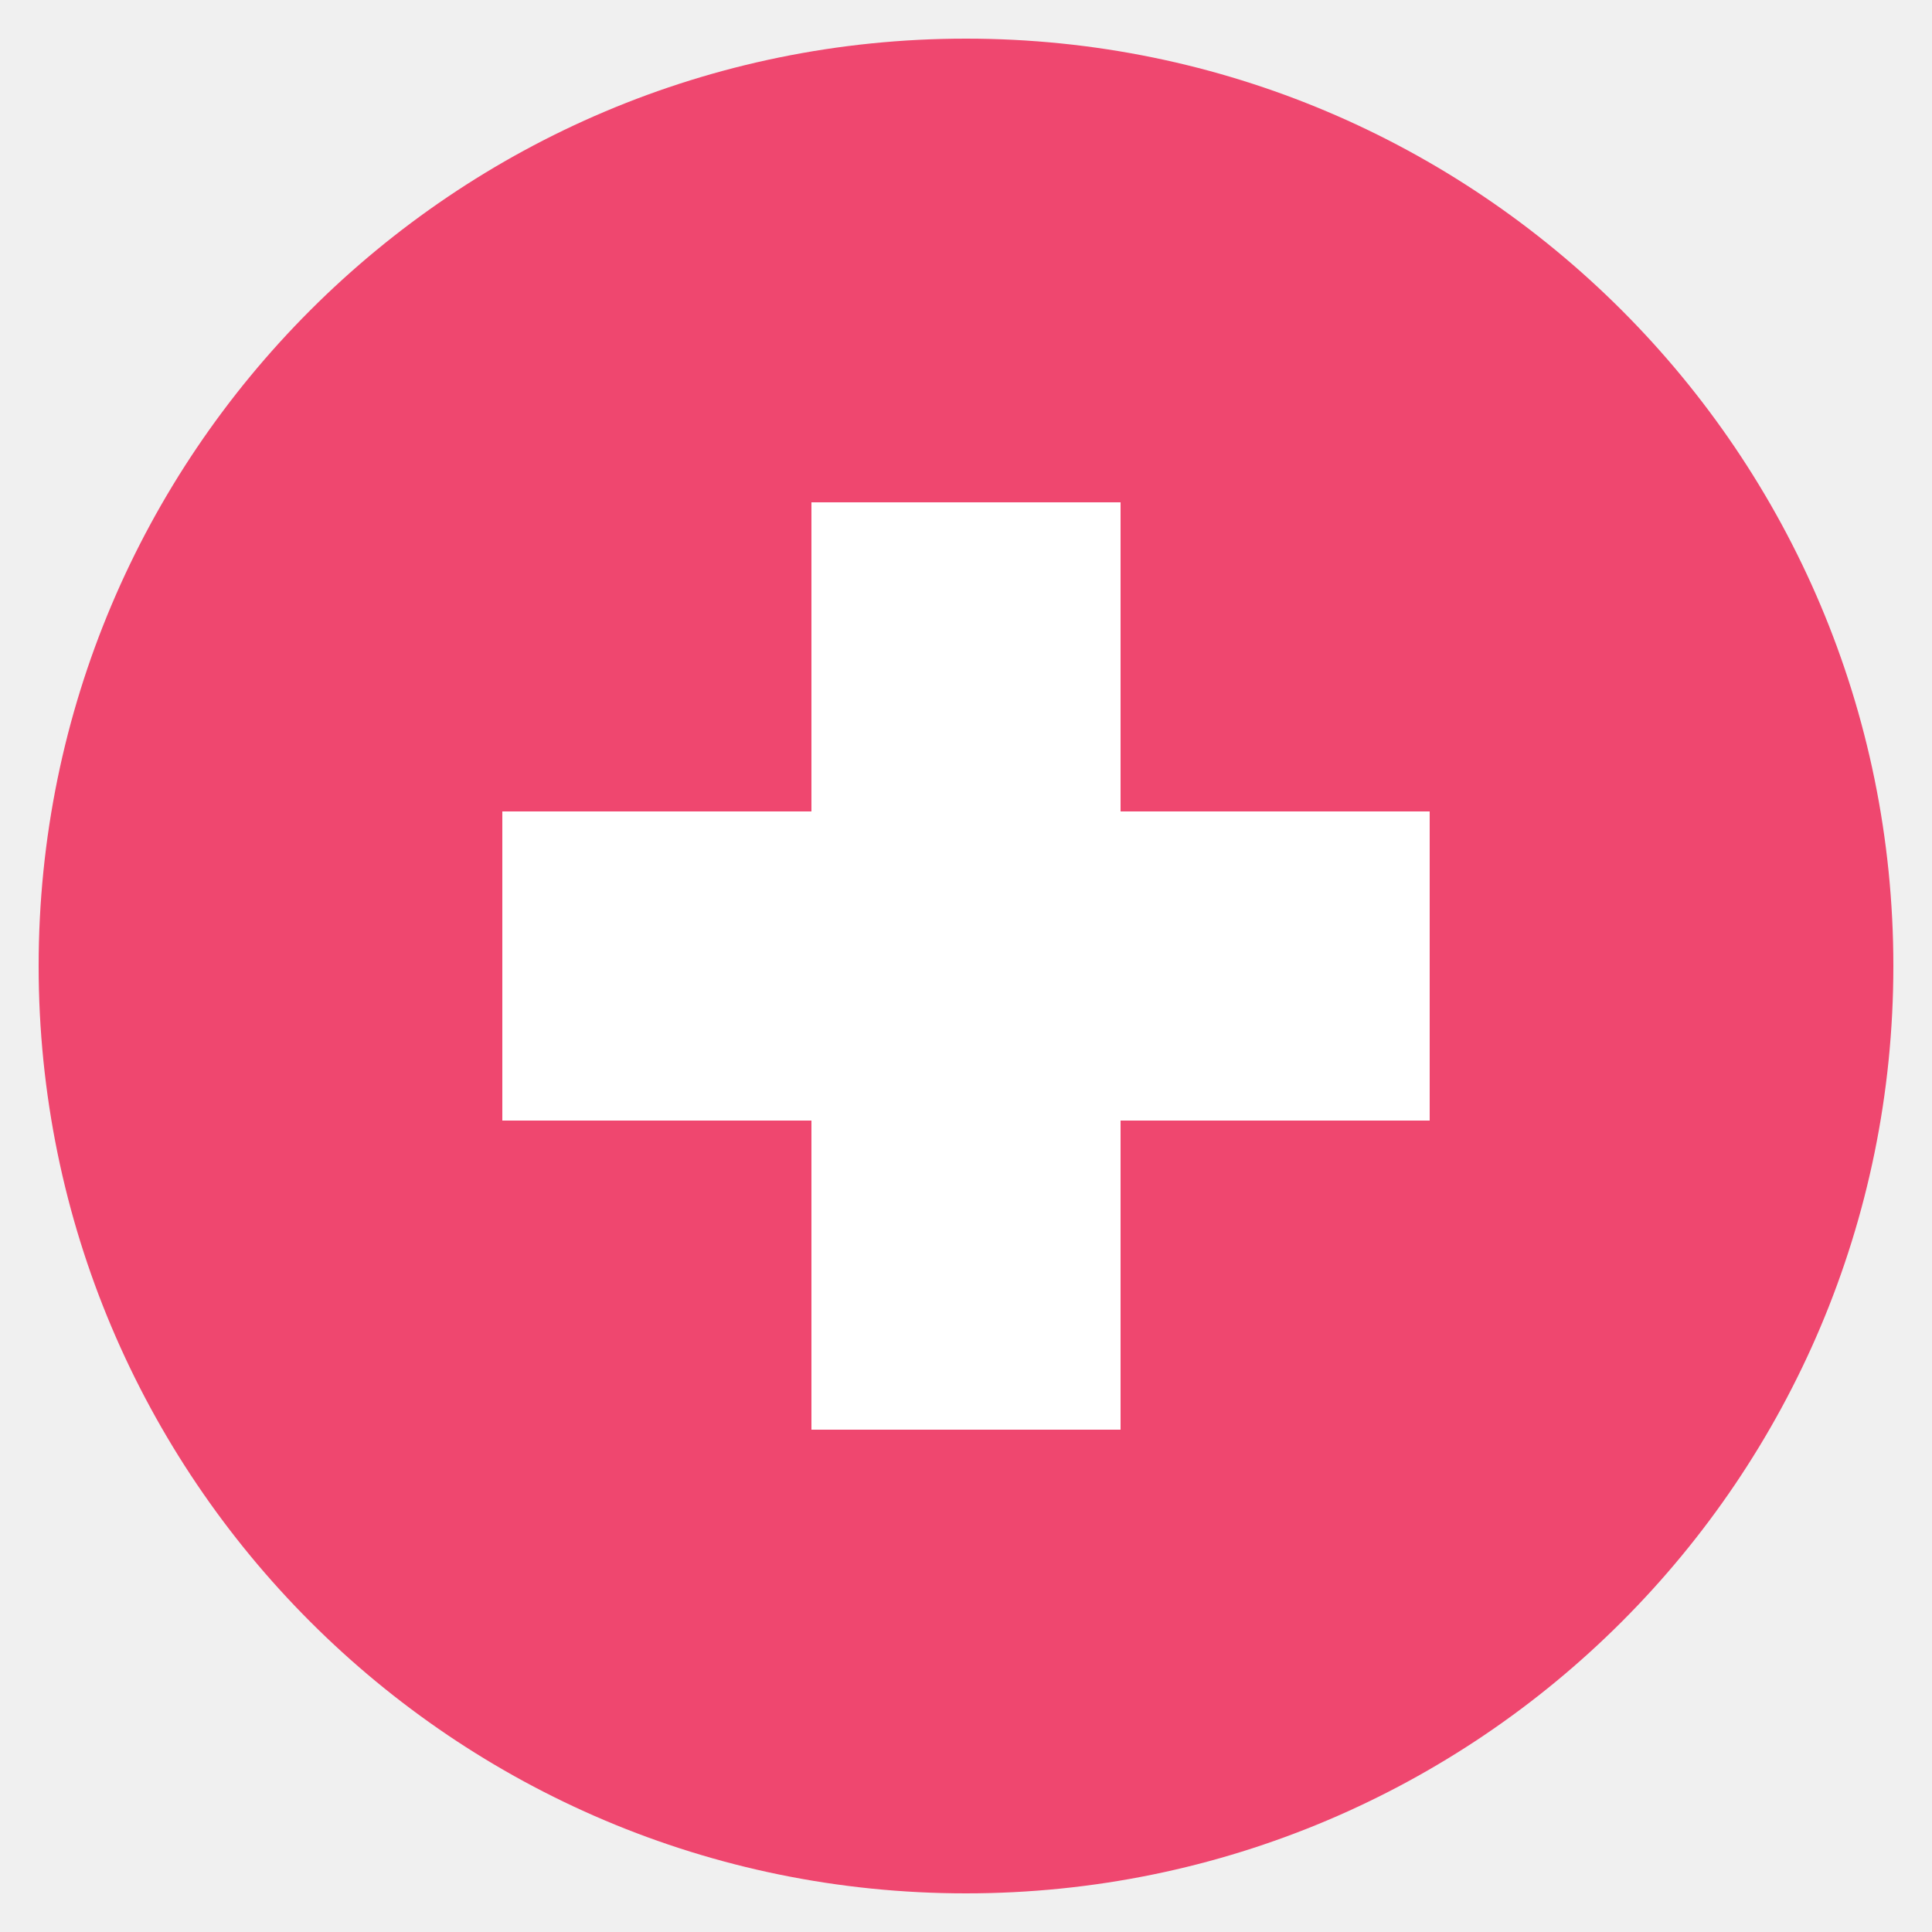
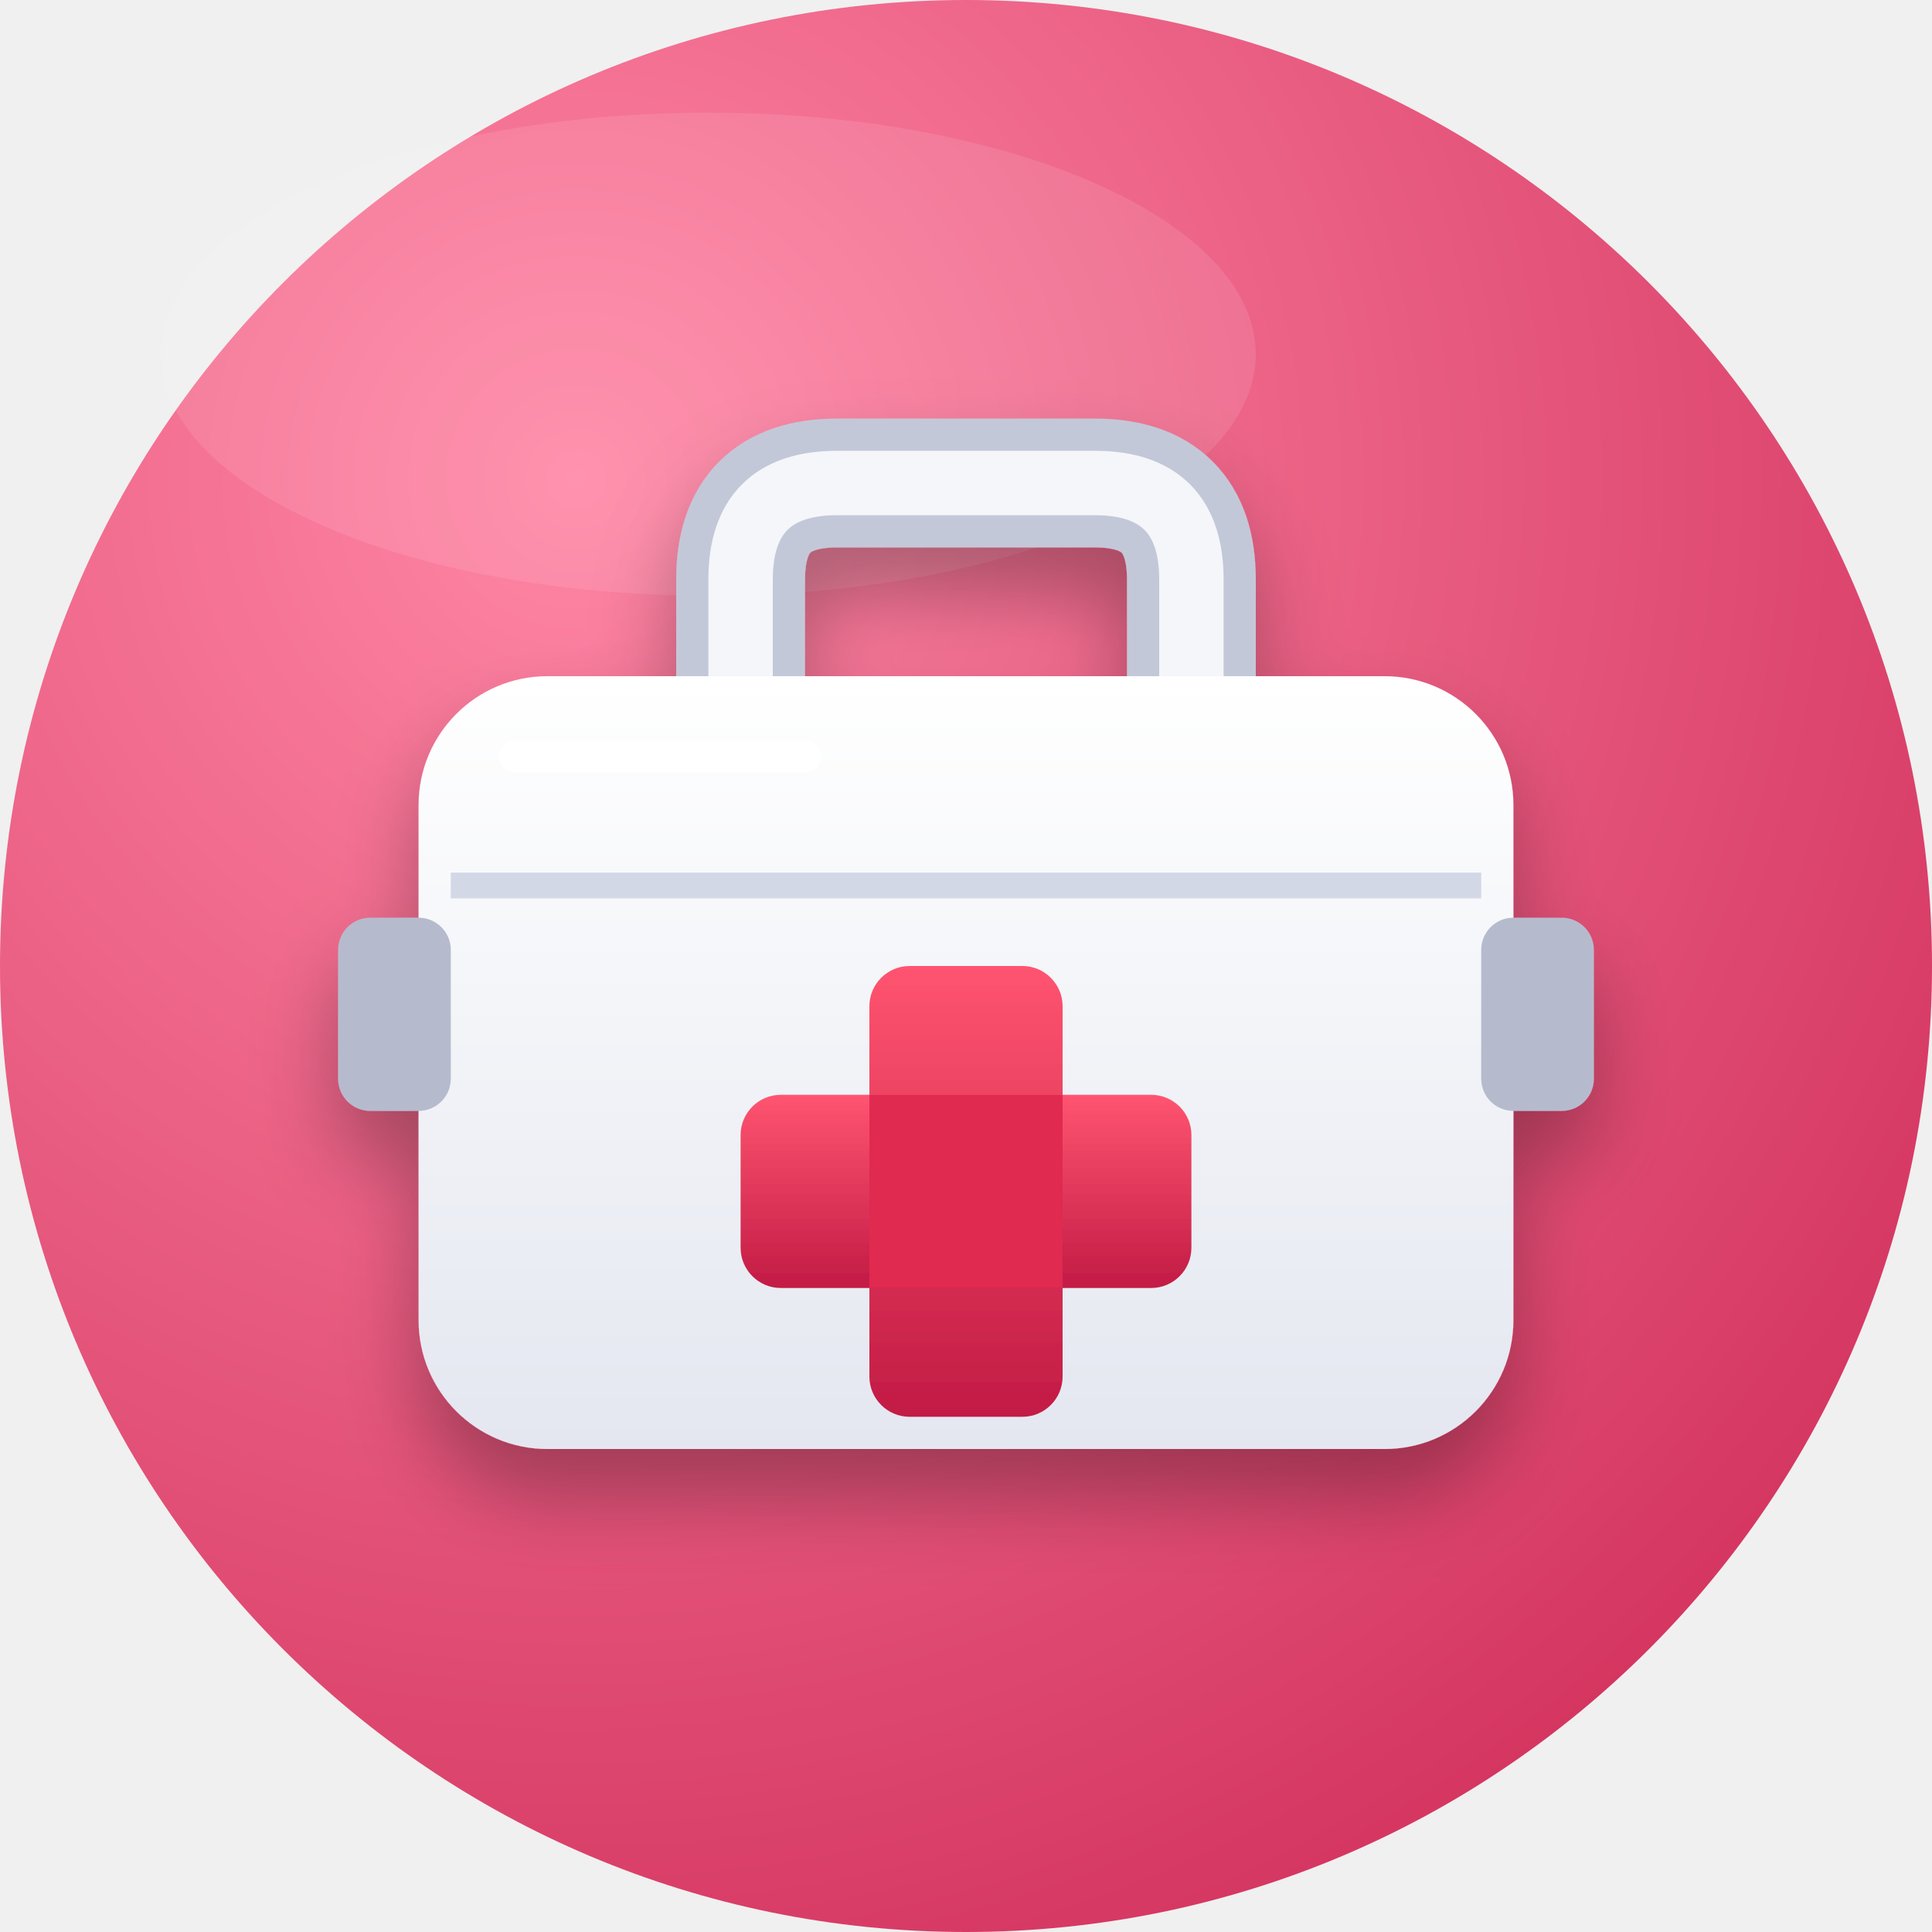
- <svg xmlns="http://www.w3.org/2000/svg" viewBox="0 0 100 100" width="100" height="100">
-   <circle cx="50" cy="50" r="48" fill="#EF476F" />
-   <path fill="#FFFFFF" d="M42 26 H58 V42 H74 V58 H58 V74 H42 V58 H26 V42 H42 Z" />
+ <svg xmlns="http://www.w3.org/2000/svg" viewBox="0 0 120 120" width="120" height="120" role="img" aria-label="Saúde">
+   <defs>
+     <radialGradient id="saude-bg" cx="30%" cy="25%" r="90%">
+       <stop offset="0" stop-color="#FF86A5" />
+       <stop offset="1" stop-color="#D02E5A" />
+     </radialGradient>
+     <filter id="saude-sh" x="-20%" y="-20%" width="140%" height="150%">
+       <feDropShadow dx="0" dy="3" stdDeviation="2.5" flood-color="#000" flood-opacity=".3" />
+     </filter>
+     <linearGradient id="saude-cs" x1="0" y1="0" x2="0" y2="1">
+       <stop offset="0" stop-color="#FFFFFF" />
+       <stop offset="1" stop-color="#E4E7F0" />
+     </linearGradient>
+     <linearGradient id="saude-cr" x1="0" y1="0" x2="0" y2="1">
+       <stop offset="0" stop-color="#FF5470" />
+       <stop offset="1" stop-color="#C21B45" />
+     </linearGradient>
+   </defs>
+   <circle cx="60" cy="60" r="60" fill="url(#saude-bg)" />
+   <ellipse cx="44" cy="22" rx="34" ry="15" fill="#fff" opacity=".10" />
+   <g filter="url(#saude-sh)">
+     <path d="M46 42 V36 Q46 30 52 30 H68 Q74 30 74 36 V42" stroke="#C3C8D8" stroke-width="8" fill="none" stroke-linejoin="round" />
+     <path d="M46 42 V36 Q46 30 52 30 H68 Q74 30 74 36 V42" stroke="#F5F6FA" stroke-width="4" fill="none" stroke-linejoin="round" />
+     <rect x="26" y="42" width="68" height="48" rx="8" fill="url(#saude-cs)" />
+     <line x1="28" y1="55" x2="92" y2="55" stroke="#D3D8E6" stroke-width="1.6" />
+     <rect x="21" y="57" width="7" height="12" rx="2" fill="#B5BBCD" />
+     <rect x="92" y="57" width="7" height="12" rx="2" fill="#B5BBCD" />
+     <rect x="54" y="60" width="12" height="28" rx="2.5" fill="url(#saude-cr)" />
+     <rect x="46" y="68" width="28" height="12" rx="2.5" fill="url(#saude-cr)" />
+     <rect x="54" y="68" width="12" height="12" fill="#E02A50" />
+     <path d="M32 47 H50" stroke="#fff" stroke-width="2" stroke-linecap="round" opacity=".9" />
+   </g>
</svg>
